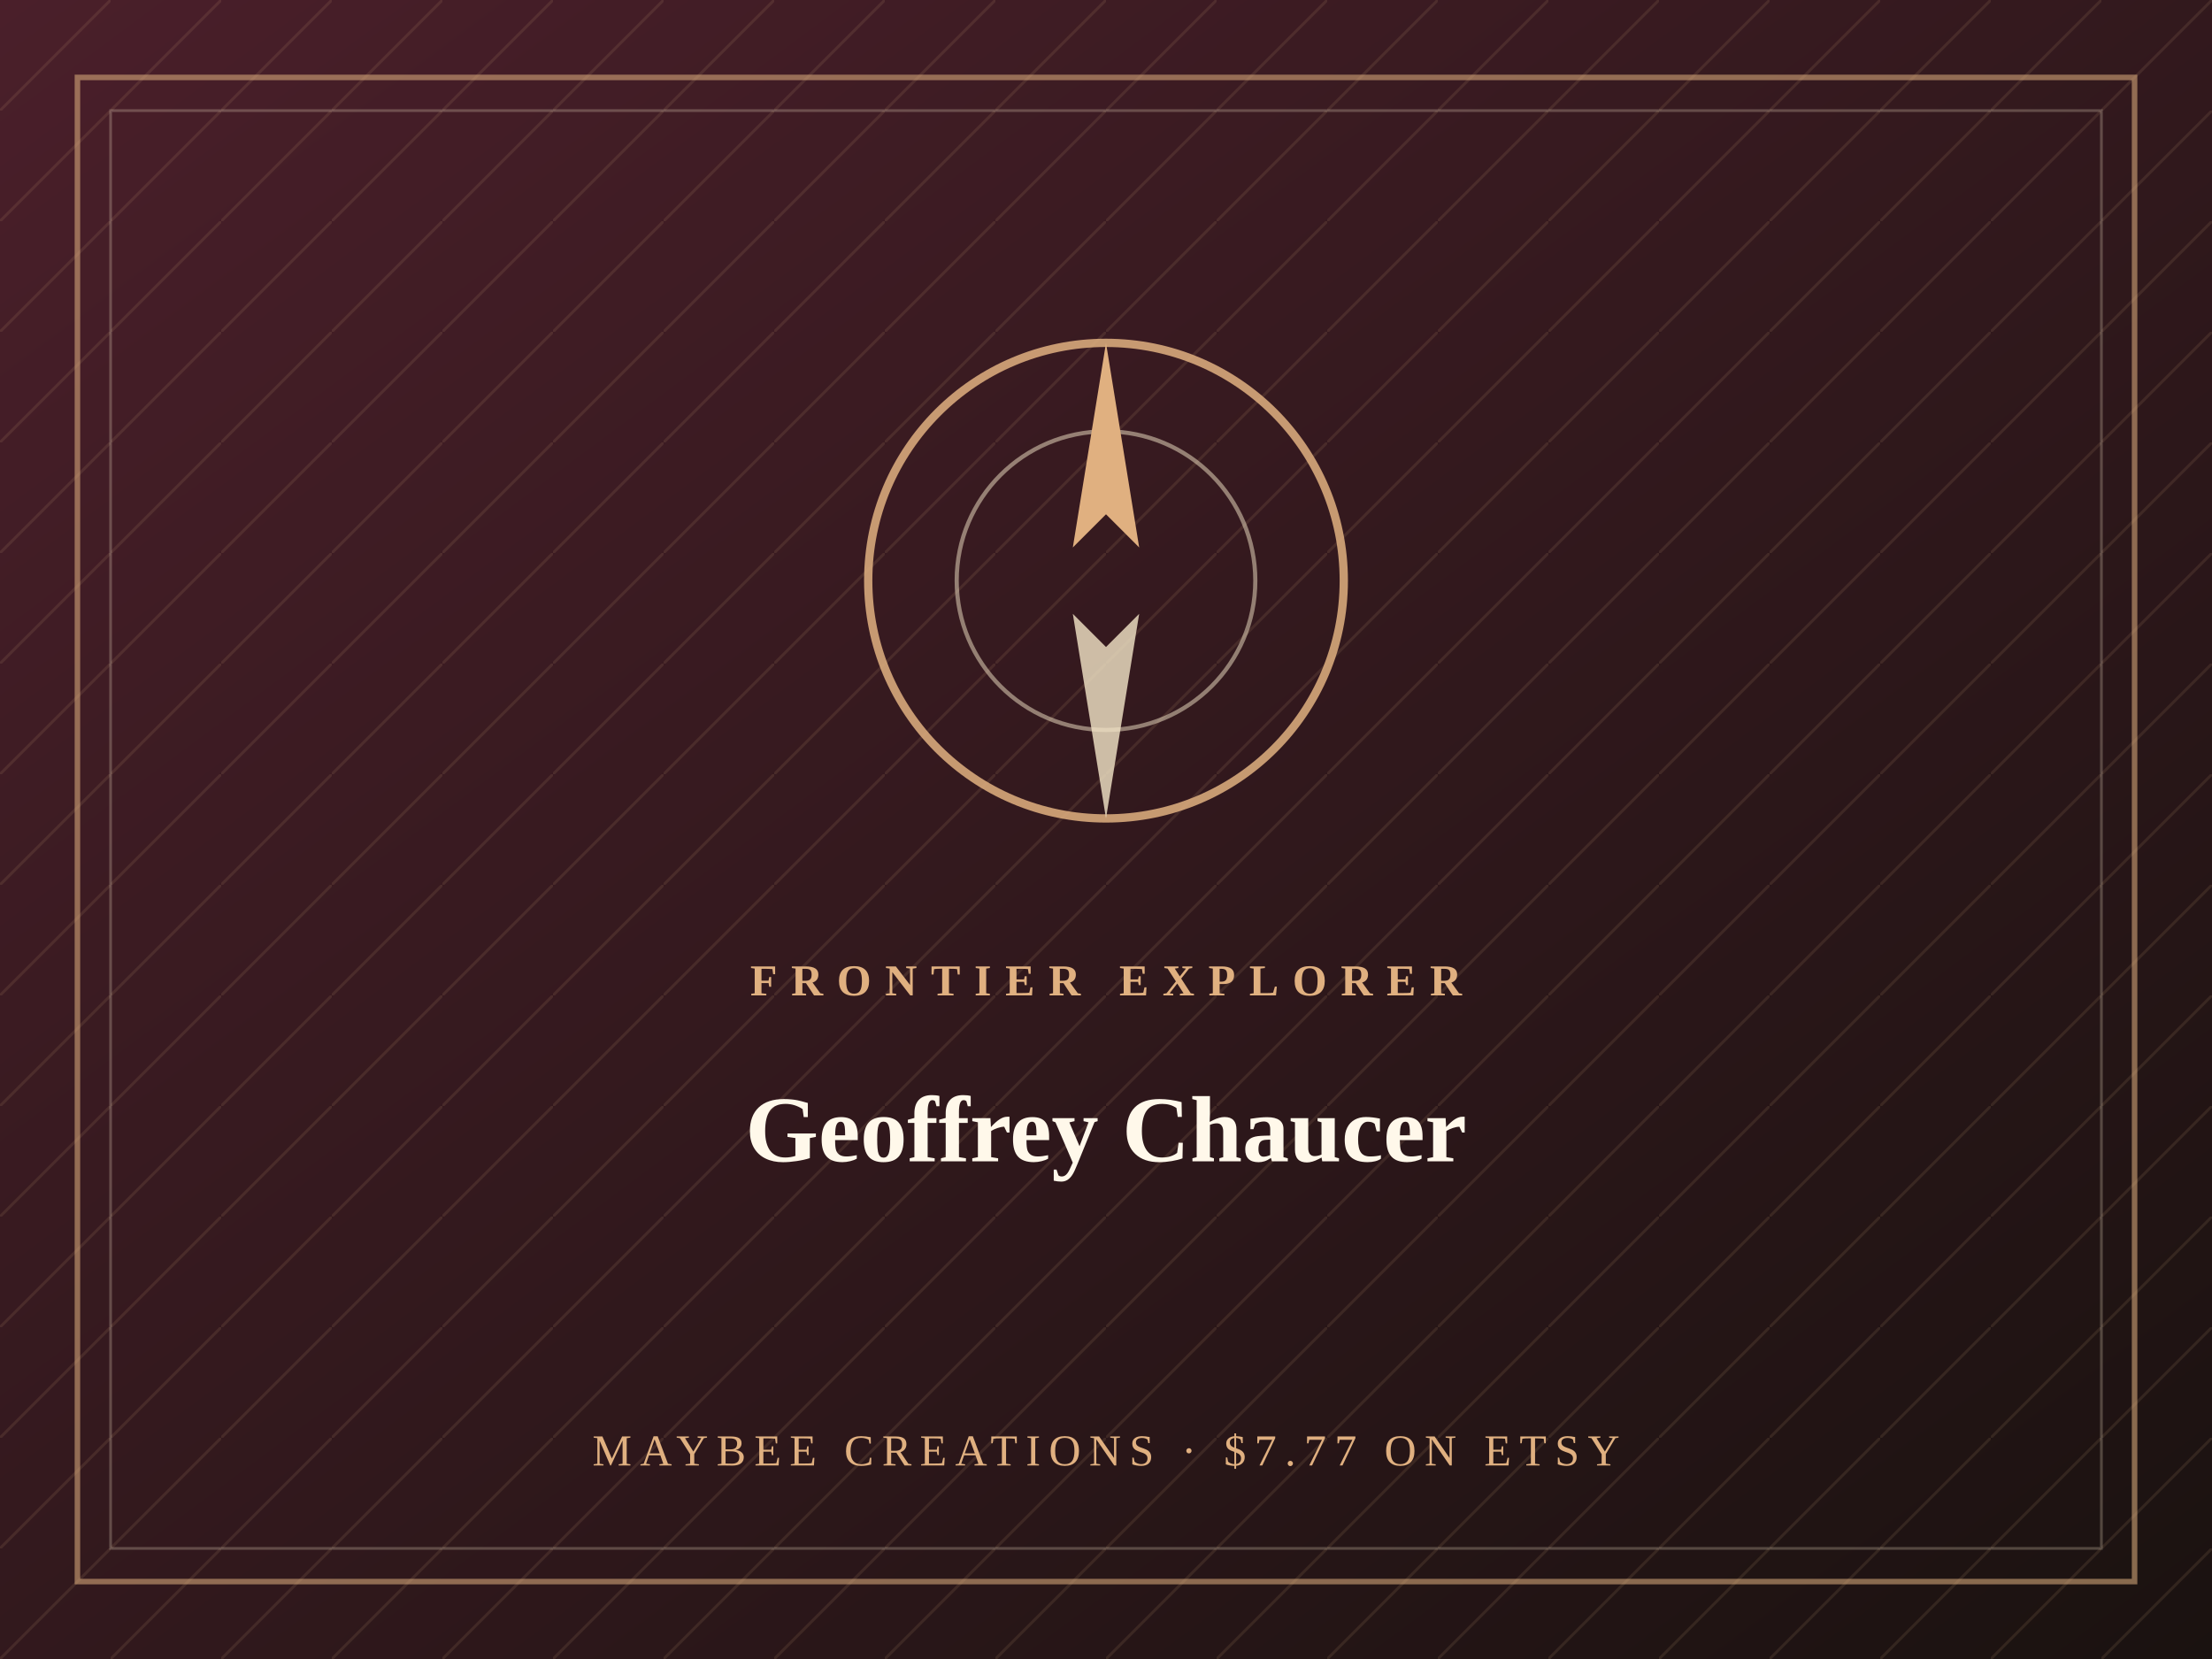
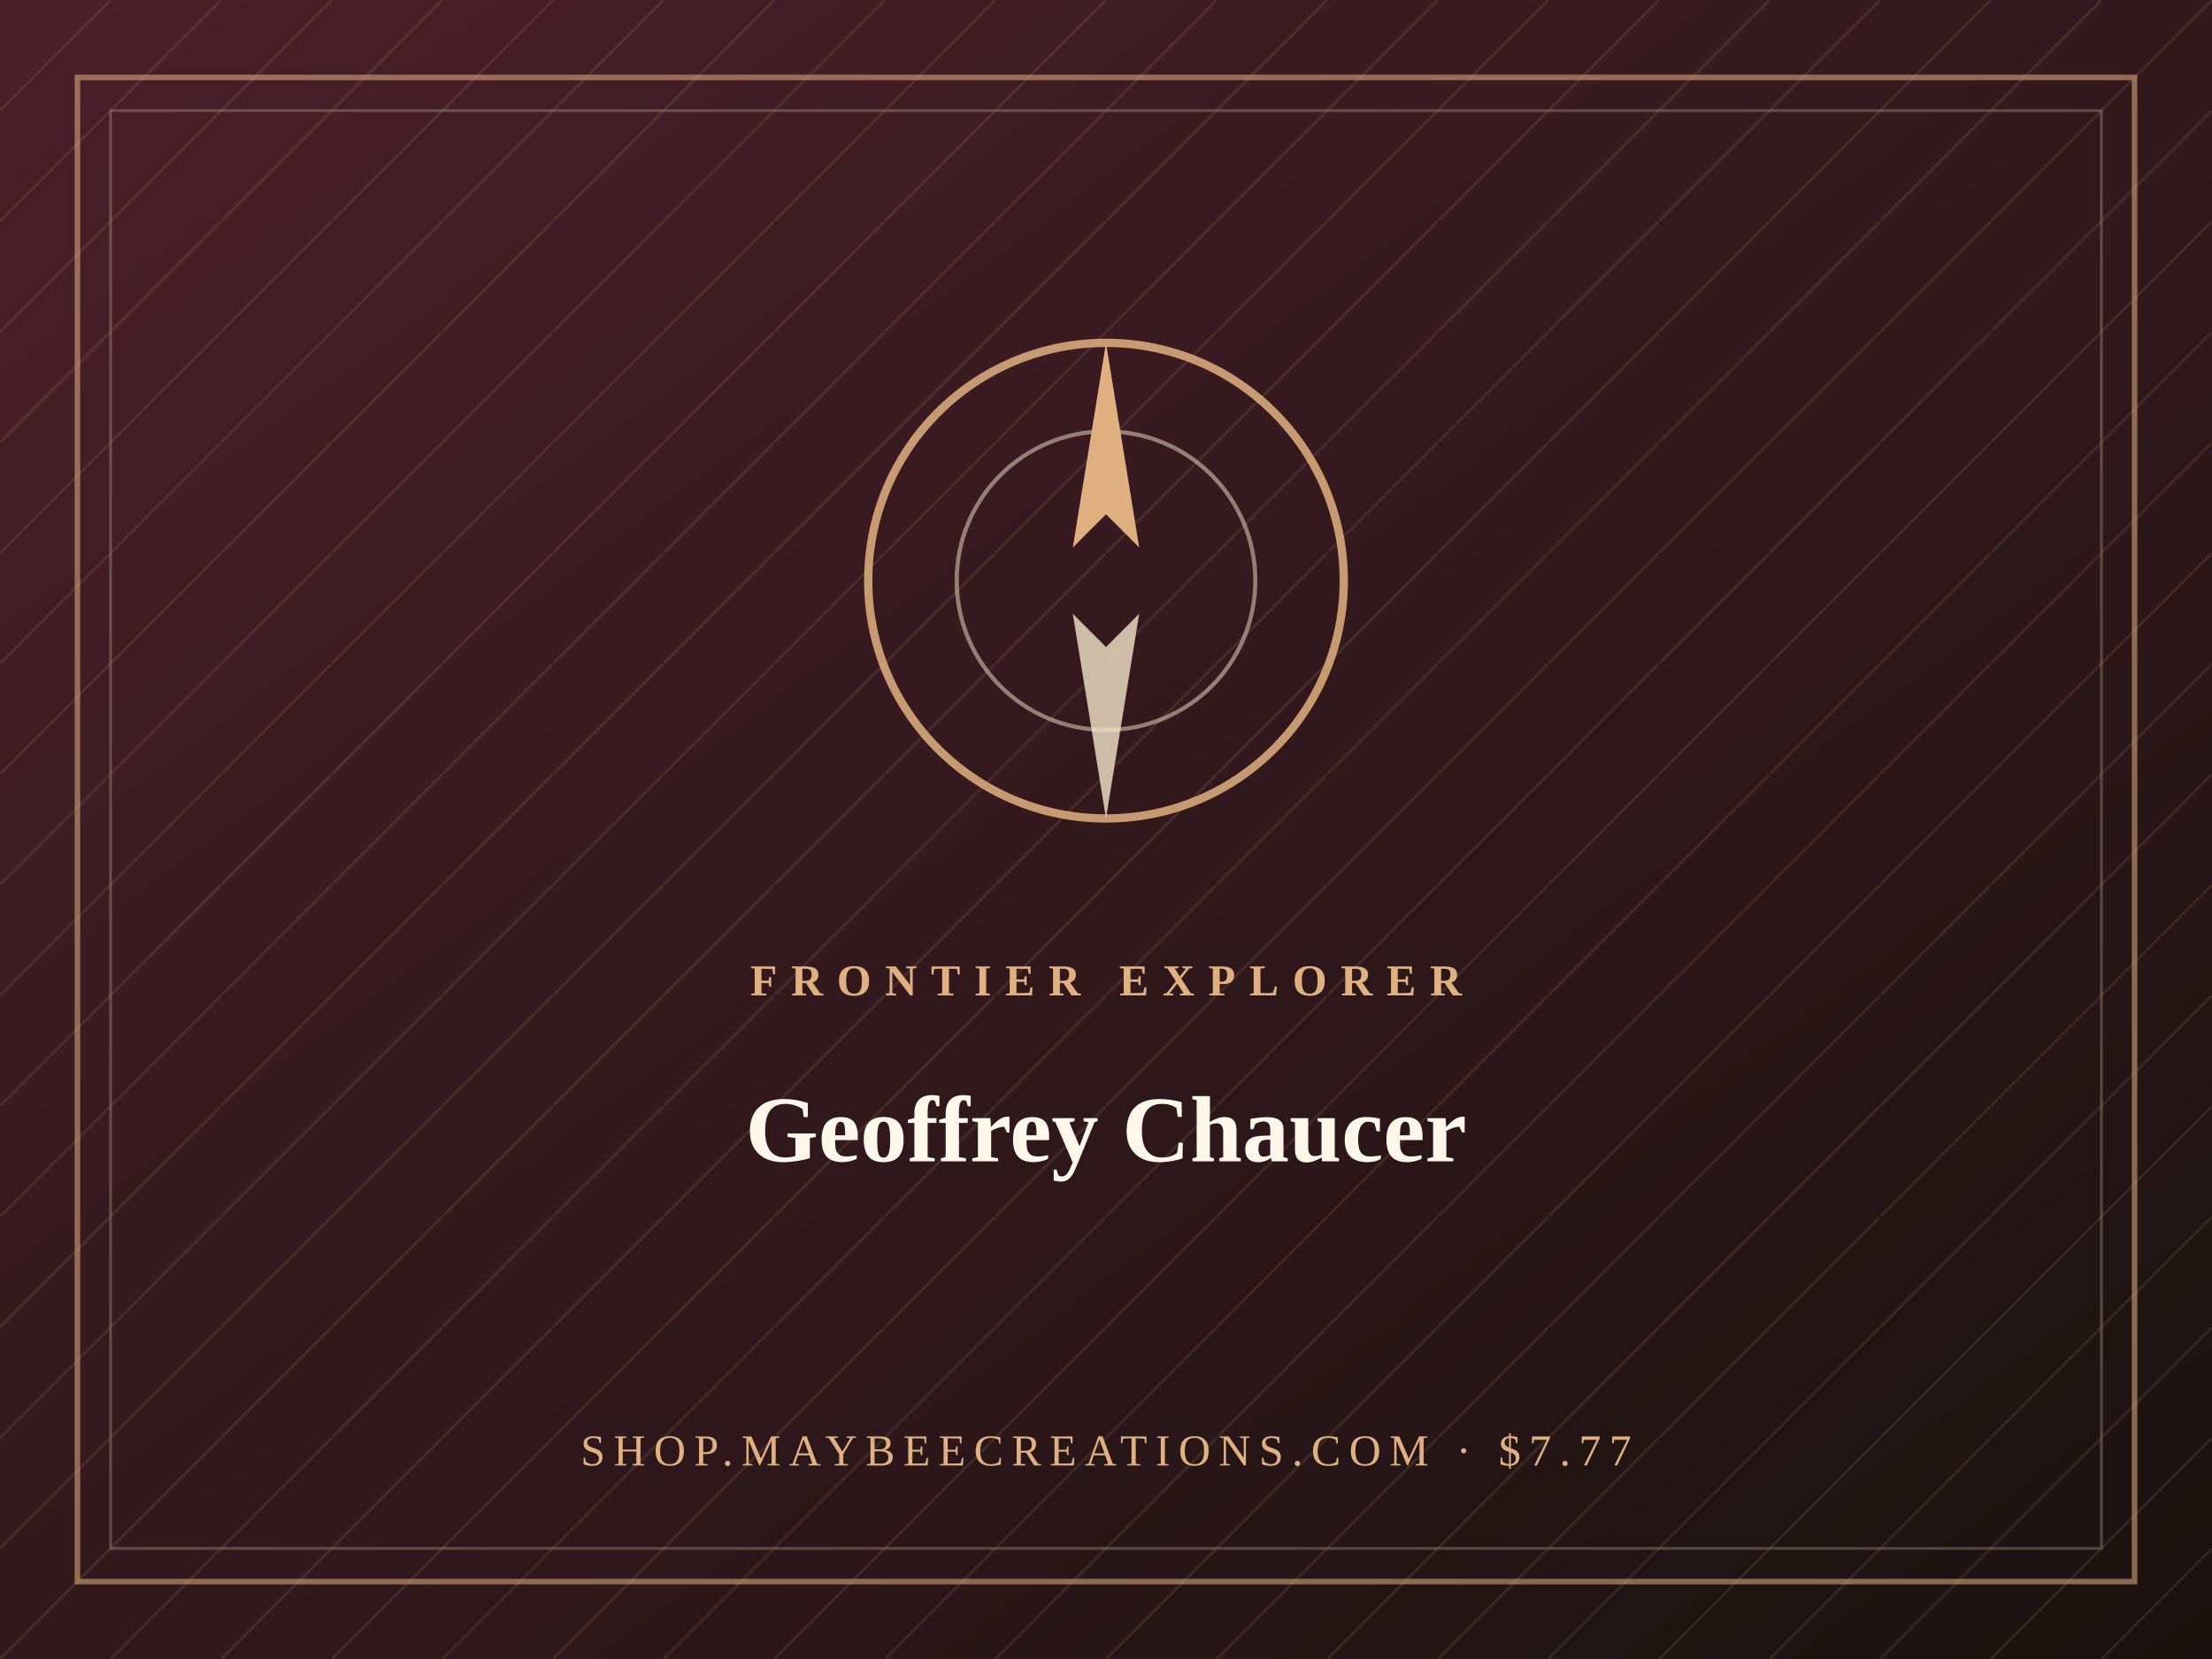
<svg xmlns="http://www.w3.org/2000/svg" viewBox="0 0 800 600" role="img" aria-label="Geoffrey Chaucer Frontier Explorer">
  <defs>
    <linearGradient id="g" x1="0" y1="0" x2="1" y2="1">
      <stop offset="0%" stop-color="#4a1f2a" />
      <stop offset="100%" stop-color="#1a1210" />
    </linearGradient>
    <pattern id="p" width="40" height="40" patternUnits="userSpaceOnUse">
      <path d="M0 40 L40 0" stroke="#e0b080" stroke-opacity="0.12" stroke-width="1" />
    </pattern>
  </defs>
  <rect width="800" height="600" fill="url(#g)" />
  <rect width="800" height="600" fill="url(#p)" />
  <rect x="28" y="28" width="744" height="544" fill="none" stroke="#e0b080" stroke-opacity="0.55" stroke-width="2" />
  <rect x="40" y="40" width="720" height="520" fill="none" stroke="#f4e6c8" stroke-opacity="0.25" stroke-width="1" />
  <circle cx="400" cy="210" r="86" fill="none" stroke="#e0b080" stroke-width="3" opacity="0.85" />
  <circle cx="400" cy="210" r="54" fill="none" stroke="#f4e6c8" stroke-width="1.5" opacity="0.5" />
  <path d="M400 124 L412 198 L400 186 L388 198 Z" fill="#e0b080" />
  <path d="M400 296 L388 222 L400 234 L412 222 Z" fill="#f4e6c8" opacity="0.8" />
  <text x="400" y="360" text-anchor="middle" fill="#e0b080" font-family="Georgia, 'Times New Roman', serif" font-size="16" letter-spacing="5" font-weight="700">FRONTIER EXPLORER</text>
  <text x="400" y="420" text-anchor="middle" fill="#fff8ea" font-family="Georgia, 'Times New Roman', serif" font-size="34" font-weight="700">Geoffrey Chaucer</text>
-   <text x="400" y="530" text-anchor="middle" fill="#e0b080" font-family="Georgia, 'Times New Roman', serif" font-size="16" letter-spacing="3">MAYBEE CREATIONS · $7.77 ON ETSY</text>
+   <text x="400" y="530" text-anchor="middle" fill="#e0b080" font-family="Georgia, 'Times New Roman', serif" font-size="16" letter-spacing="3">SHOP.MAYBEECREATIONS.COM · $7.77</text>
</svg>
